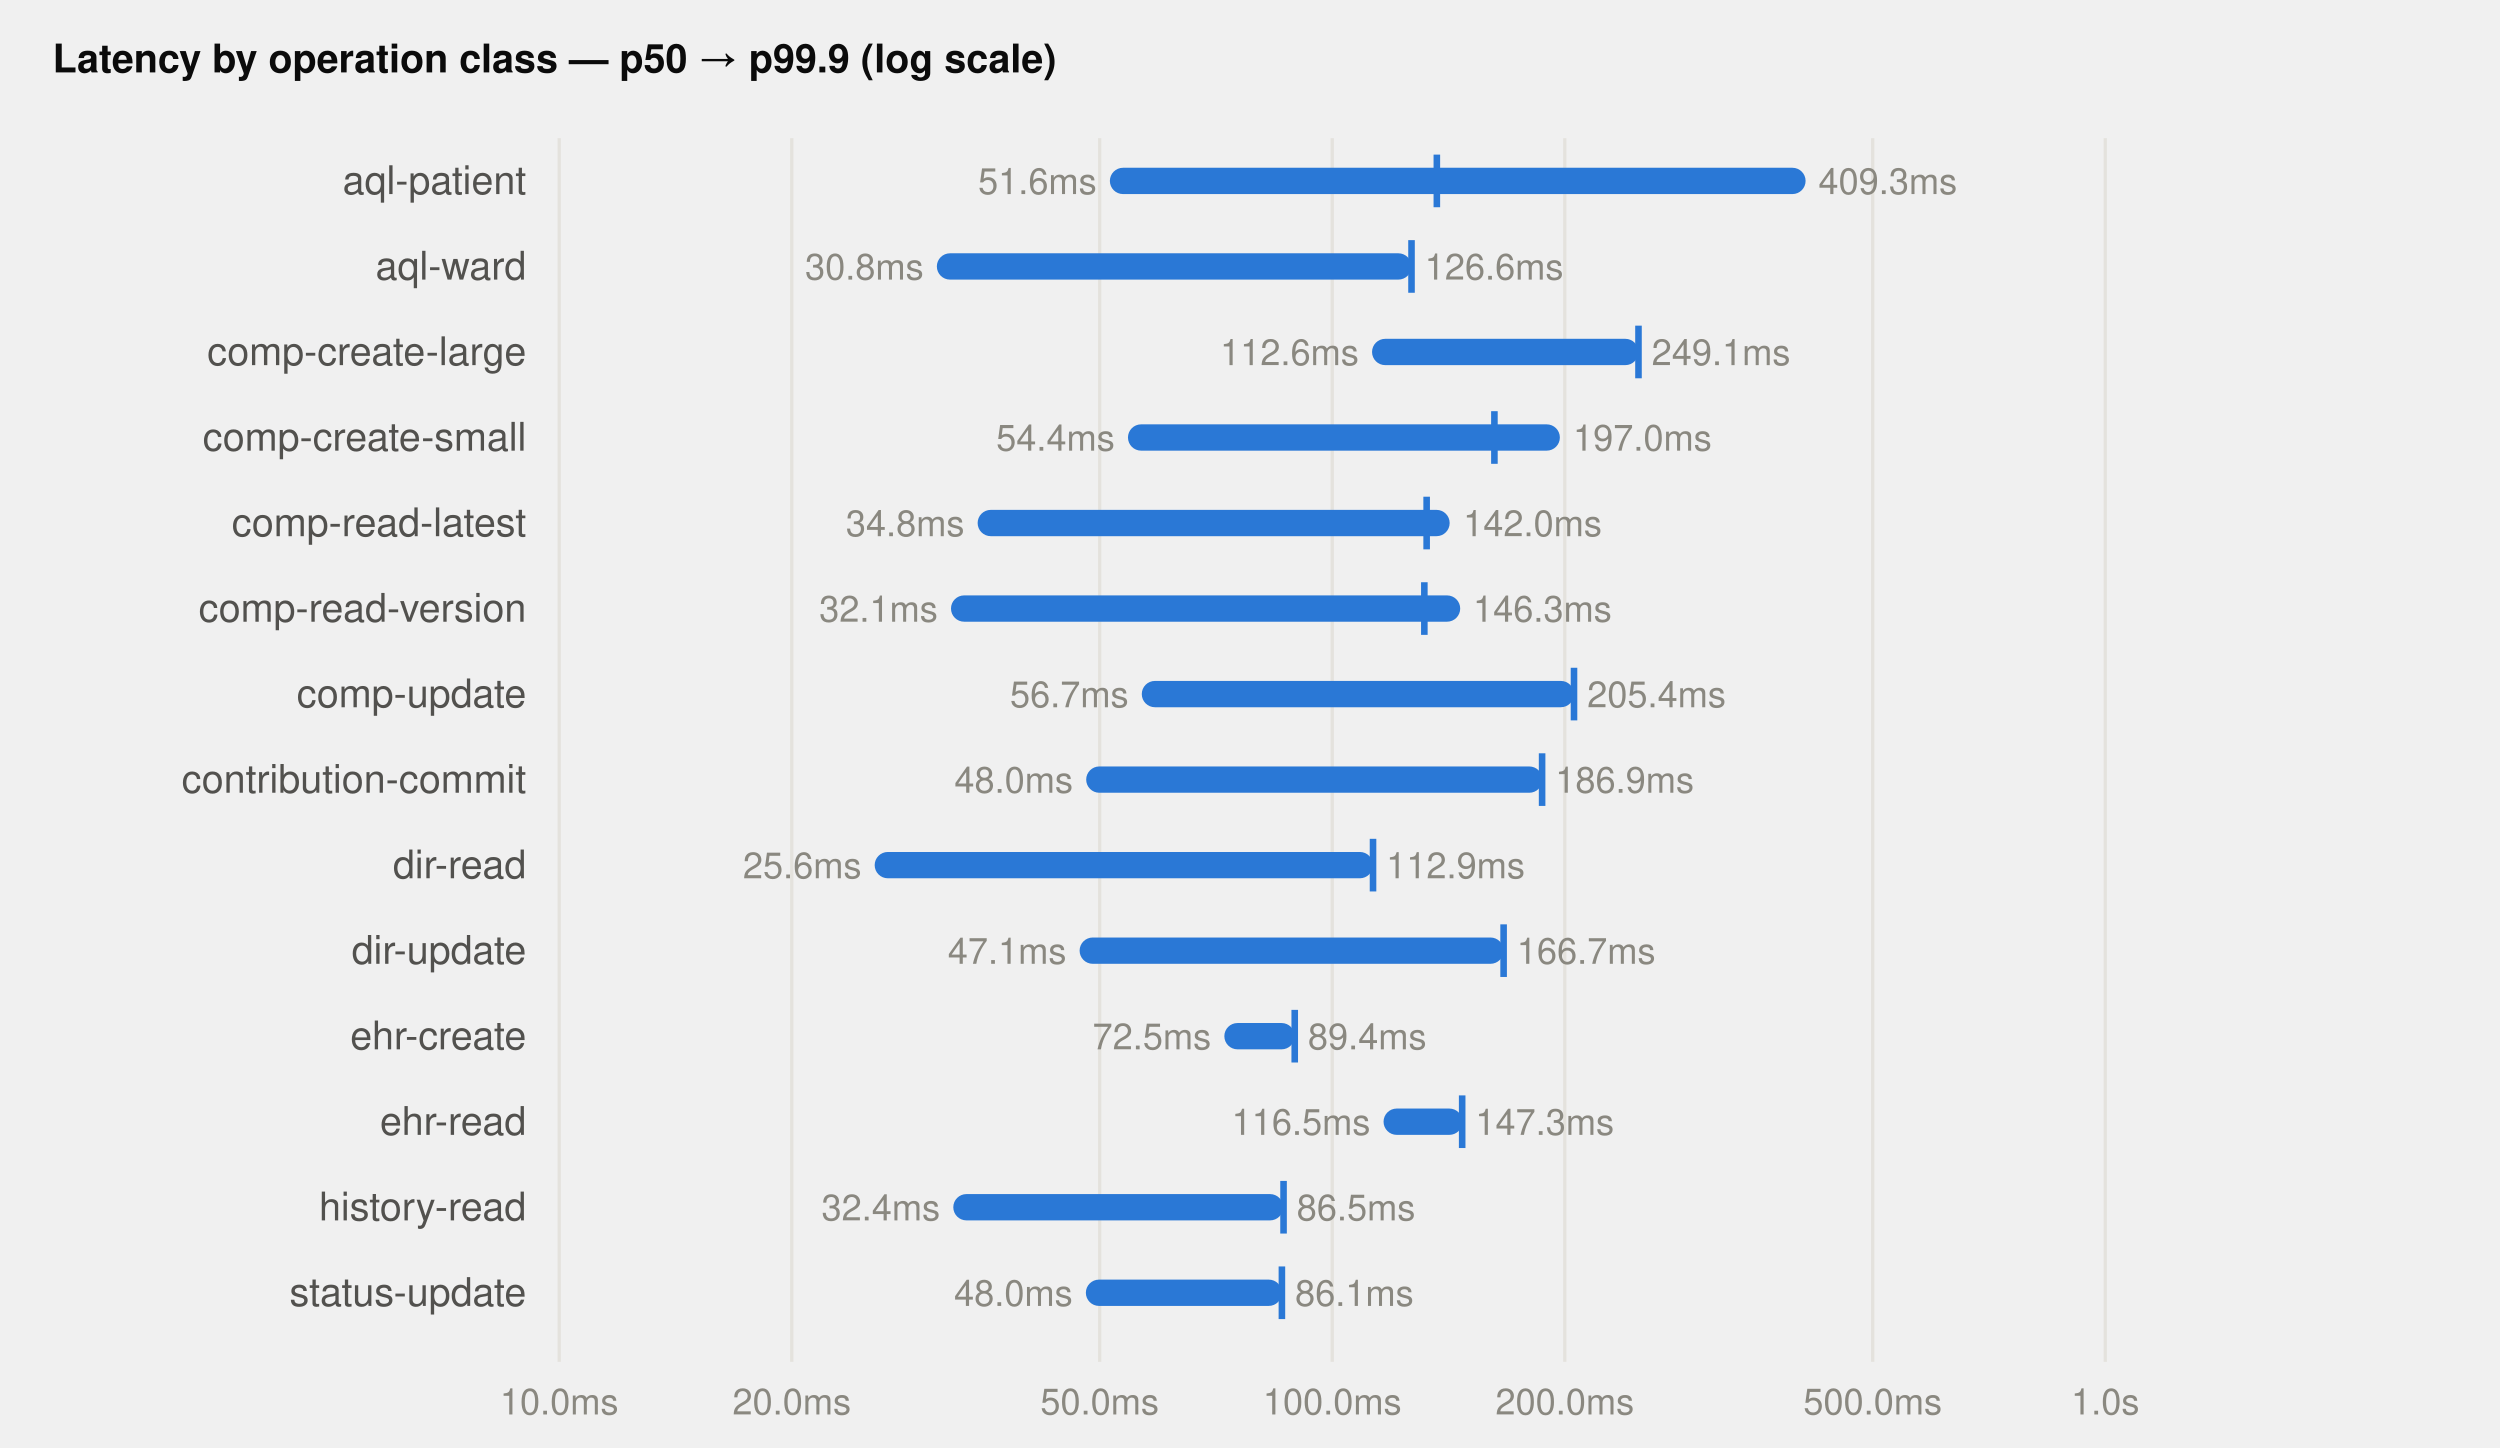
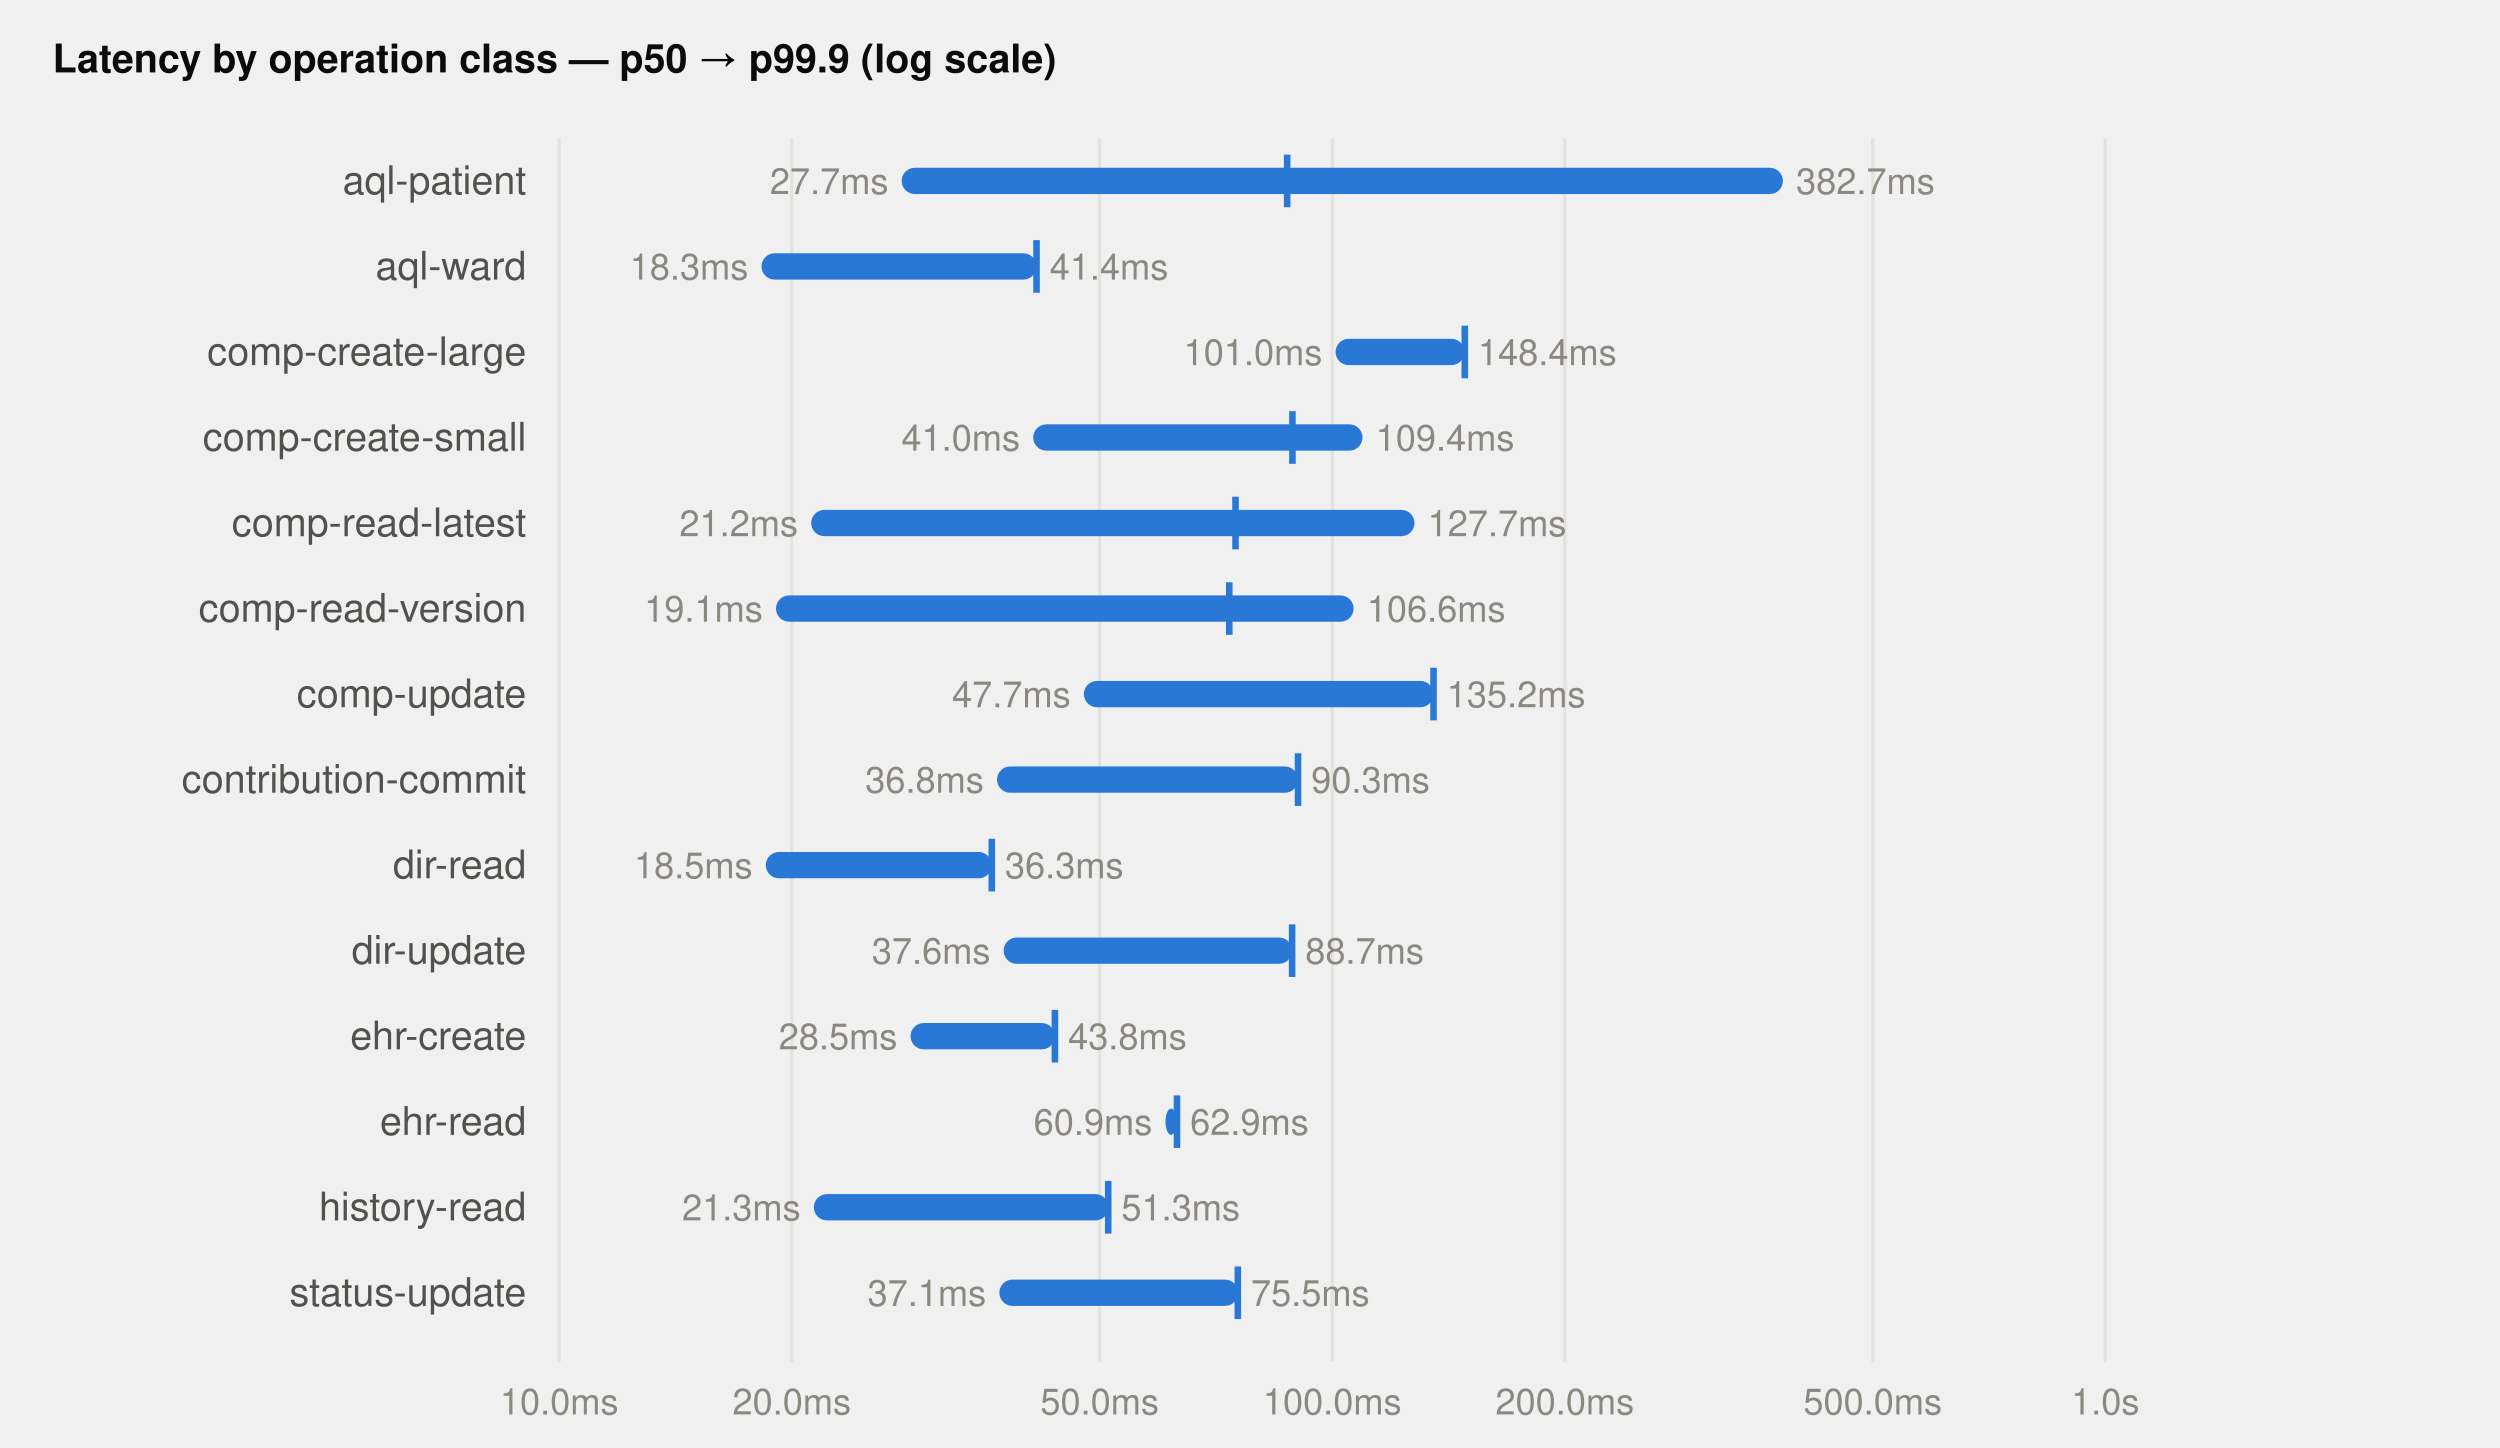
<svg xmlns="http://www.w3.org/2000/svg" viewBox="0 0 760 440" role="img" aria-label="Latency ranges per operation class">
  <style>
text { fill: #52514e; font: 12px -apple-system, 'Segoe UI', Helvetica, Arial, sans-serif; }
.title { fill: #0b0b0b; font-weight: 600; }
.muted { fill: #8a8880; font-size: 11px; }
.grid { stroke: #e4e2dd; stroke-width: 1; }
.s1 { fill: #2a78d6; } .s1s { stroke: #2a78d6; }
.s2 { fill: #1baf7a; } .s2s { stroke: #1baf7a; }
@media (prefers-color-scheme: dark) {
text { fill: #c3c2b7; }
.title { fill: #ffffff; }
.muted { fill: #8f8e85; }
.grid { stroke: #3a3a38; }
.s1 { fill: #3987e5; } .s1s { stroke: #3987e5; }
.s2 { fill: #199e70; } .s2s { stroke: #199e70; }
}
</style>
  <text x="16" y="22" class="title">Latency by operation class — p50 → p99.9 (log scale)</text>
  <line class="grid" x1="170.0" y1="42" x2="170.0" y2="414.0" />
  <text class="muted" x="170.0" y="430.0" text-anchor="middle">10.0ms</text>
  <line class="grid" x1="240.7" y1="42" x2="240.7" y2="414.0" />
  <text class="muted" x="240.7" y="430.0" text-anchor="middle">20.0ms</text>
  <line class="grid" x1="334.3" y1="42" x2="334.3" y2="414.0" />
  <text class="muted" x="334.3" y="430.0" text-anchor="middle">50.0ms</text>
  <line class="grid" x1="405.0" y1="42" x2="405.0" y2="414.0" />
  <text class="muted" x="405.0" y="430.0" text-anchor="middle">100.0ms</text>
  <line class="grid" x1="475.7" y1="42" x2="475.7" y2="414.0" />
  <text class="muted" x="475.7" y="430.0" text-anchor="middle">200.0ms</text>
  <line class="grid" x1="569.3" y1="42" x2="569.3" y2="414.0" />
  <text class="muted" x="569.3" y="430.0" text-anchor="middle">500.0ms</text>
  <line class="grid" x1="640.0" y1="42" x2="640.0" y2="414.0" />
  <text class="muted" x="640.0" y="430.0" text-anchor="middle">1.0s</text>
  <text x="160.0" y="59.0" text-anchor="end">aql-patient</text>
-   <rect class="s1" x="337.4" y="51.0" width="211.5" height="8" rx="4" />
-   <line class="s1s" x1="436.8" y1="47.0" x2="436.8" y2="63.0" stroke-width="2" />
-   <text class="muted" x="333.4" y="59.0" text-anchor="end">51.6ms</text>
-   <text class="muted" x="552.8" y="59.0">409.3ms</text>
+   <rect class="s1" x="274.1" y="51.0" width="267.9" height="8" rx="4" />
+   <line class="s1s" x1="391.3" y1="47.0" x2="391.3" y2="63.0" stroke-width="2" />
+   <text class="muted" x="270.1" y="59.0" text-anchor="end">27.7ms</text>
+   <text class="muted" x="546.0" y="59.0">382.7ms</text>
  <text x="160.0" y="85.0" text-anchor="end">aql-ward</text>
-   <rect class="s1" x="284.8" y="77.0" width="144.3" height="8" rx="4" />
-   <line class="s1s" x1="429.1" y1="73.0" x2="429.1" y2="89.0" stroke-width="2" />
-   <text class="muted" x="280.8" y="85.0" text-anchor="end">30.8ms</text>
-   <text class="muted" x="433.1" y="85.0">126.6ms</text>
+   <rect class="s1" x="231.5" y="77.0" width="83.6" height="8" rx="4" />
+   <line class="s1s" x1="315.1" y1="73.0" x2="315.1" y2="89.0" stroke-width="2" />
+   <text class="muted" x="227.5" y="85.0" text-anchor="end">18.3ms</text>
+   <text class="muted" x="319.1" y="85.0">41.4ms</text>
  <text x="160.0" y="111.0" text-anchor="end">comp-create-large</text>
-   <rect class="s1" x="417.1" y="103.0" width="81.0" height="8" rx="4" />
-   <line class="s1s" x1="498.1" y1="99.0" x2="498.1" y2="115.0" stroke-width="2" />
-   <text class="muted" x="413.1" y="111.0" text-anchor="end">112.6ms</text>
-   <text class="muted" x="502.1" y="111.0">249.1ms</text>
+   <rect class="s1" x="406.0" y="103.0" width="39.2" height="8" rx="4" />
+   <line class="s1s" x1="445.3" y1="99.0" x2="445.3" y2="115.0" stroke-width="2" />
+   <text class="muted" x="402.0" y="111.0" text-anchor="end">101.0ms</text>
+   <text class="muted" x="449.3" y="111.0">148.4ms</text>
  <text x="160.0" y="137.0" text-anchor="end">comp-create-small</text>
-   <rect class="s1" x="342.9" y="129.0" width="131.3" height="8" rx="4" />
-   <line class="s1s" x1="454.3" y1="125.0" x2="454.3" y2="141.0" stroke-width="2" />
-   <text class="muted" x="338.9" y="137.0" text-anchor="end">54.4ms</text>
-   <text class="muted" x="478.2" y="137.0">197.0ms</text>
+   <rect class="s1" x="314.1" y="129.0" width="100.1" height="8" rx="4" />
+   <line class="s1s" x1="392.9" y1="125.0" x2="392.9" y2="141.0" stroke-width="2" />
+   <text class="muted" x="310.1" y="137.0" text-anchor="end">41.0ms</text>
+   <text class="muted" x="418.2" y="137.0">109.4ms</text>
  <text x="160.0" y="163.0" text-anchor="end">comp-read-latest</text>
-   <rect class="s1" x="297.2" y="155.0" width="143.5" height="8" rx="4" />
-   <line class="s1s" x1="433.7" y1="151.0" x2="433.7" y2="167.0" stroke-width="2" />
-   <text class="muted" x="293.2" y="163.0" text-anchor="end">34.8ms</text>
-   <text class="muted" x="444.8" y="163.0">142.0ms</text>
+   <rect class="s1" x="246.6" y="155.0" width="183.4" height="8" rx="4" />
+   <line class="s1s" x1="375.6" y1="151.0" x2="375.6" y2="167.0" stroke-width="2" />
+   <text class="muted" x="242.6" y="163.0" text-anchor="end">21.2ms</text>
+   <text class="muted" x="434.0" y="163.0">127.7ms</text>
  <text x="160.0" y="189.0" text-anchor="end">comp-read-version</text>
-   <rect class="s1" x="289.1" y="181.0" width="154.8" height="8" rx="4" />
-   <line class="s1s" x1="433.0" y1="177.0" x2="433.0" y2="193.0" stroke-width="2" />
-   <text class="muted" x="285.1" y="189.0" text-anchor="end">32.1ms</text>
-   <text class="muted" x="447.8" y="189.0">146.3ms</text>
+   <rect class="s1" x="235.9" y="181.0" width="175.6" height="8" rx="4" />
+   <line class="s1s" x1="373.7" y1="177.0" x2="373.7" y2="193.0" stroke-width="2" />
+   <text class="muted" x="231.9" y="189.0" text-anchor="end">19.1ms</text>
+   <text class="muted" x="415.5" y="189.0">106.6ms</text>
  <text x="160.0" y="215.0" text-anchor="end">comp-update</text>
-   <rect class="s1" x="347.1" y="207.0" width="131.4" height="8" rx="4" />
-   <line class="s1s" x1="478.5" y1="203.0" x2="478.5" y2="219.0" stroke-width="2" />
-   <text class="muted" x="343.1" y="215.0" text-anchor="end">56.7ms</text>
-   <text class="muted" x="482.5" y="215.0">205.4ms</text>
+   <rect class="s1" x="329.5" y="207.0" width="106.3" height="8" rx="4" />
+   <line class="s1s" x1="435.8" y1="203.0" x2="435.8" y2="219.0" stroke-width="2" />
+   <text class="muted" x="325.5" y="215.0" text-anchor="end">47.7ms</text>
+   <text class="muted" x="439.8" y="215.0">135.2ms</text>
  <text x="160.0" y="241.0" text-anchor="end">contribution-commit</text>
-   <rect class="s1" x="330.2" y="233.0" width="138.7" height="8" rx="4" />
-   <line class="s1s" x1="468.8" y1="229.0" x2="468.8" y2="245.0" stroke-width="2" />
-   <text class="muted" x="326.2" y="241.0" text-anchor="end">48.0ms</text>
-   <text class="muted" x="472.8" y="241.0">186.9ms</text>
+   <rect class="s1" x="303.1" y="233.0" width="91.5" height="8" rx="4" />
+   <line class="s1s" x1="394.6" y1="229.0" x2="394.6" y2="245.0" stroke-width="2" />
+   <text class="muted" x="299.1" y="241.0" text-anchor="end">36.8ms</text>
+   <text class="muted" x="398.6" y="241.0">90.3ms</text>
  <text x="160.0" y="267.0" text-anchor="end">dir-read</text>
-   <rect class="s1" x="265.9" y="259.0" width="151.5" height="8" rx="4" />
-   <line class="s1s" x1="417.4" y1="255.0" x2="417.4" y2="271.0" stroke-width="2" />
-   <text class="muted" x="261.9" y="267.0" text-anchor="end">25.6ms</text>
-   <text class="muted" x="421.4" y="267.0">112.9ms</text>
+   <rect class="s1" x="232.8" y="259.0" width="68.7" height="8" rx="4" />
+   <line class="s1s" x1="301.5" y1="255.0" x2="301.5" y2="271.0" stroke-width="2" />
+   <text class="muted" x="228.8" y="267.0" text-anchor="end">18.5ms</text>
+   <text class="muted" x="305.5" y="267.0">36.3ms</text>
  <text x="160.0" y="293.0" text-anchor="end">dir-update</text>
-   <rect class="s1" x="328.2" y="285.0" width="128.9" height="8" rx="4" />
-   <line class="s1s" x1="457.1" y1="281.0" x2="457.1" y2="297.0" stroke-width="2" />
-   <text class="muted" x="324.2" y="293.0" text-anchor="end">47.1ms</text>
-   <text class="muted" x="461.1" y="293.0">166.7ms</text>
+   <rect class="s1" x="305.1" y="285.0" width="87.7" height="8" rx="4" />
+   <line class="s1s" x1="392.8" y1="281.0" x2="392.8" y2="297.0" stroke-width="2" />
+   <text class="muted" x="301.1" y="293.0" text-anchor="end">37.6ms</text>
+   <text class="muted" x="396.8" y="293.0">88.7ms</text>
  <text x="160.0" y="319.0" text-anchor="end">ehr-create</text>
-   <rect class="s1" x="372.2" y="311.0" width="21.4" height="8" rx="4" />
-   <line class="s1s" x1="393.6" y1="307.0" x2="393.6" y2="323.0" stroke-width="2" />
-   <text class="muted" x="368.2" y="319.0" text-anchor="end">72.5ms</text>
-   <text class="muted" x="397.6" y="319.0">89.4ms</text>
+   <rect class="s1" x="276.8" y="311.0" width="43.9" height="8" rx="4" />
+   <line class="s1s" x1="320.7" y1="307.0" x2="320.7" y2="323.0" stroke-width="2" />
+   <text class="muted" x="272.8" y="319.0" text-anchor="end">28.5ms</text>
+   <text class="muted" x="324.7" y="319.0">43.8ms</text>
  <text x="160.0" y="345.0" text-anchor="end">ehr-read</text>
-   <rect class="s1" x="420.6" y="337.0" width="24.0" height="8" rx="4" />
-   <line class="s1s" x1="444.5" y1="333.0" x2="444.5" y2="349.0" stroke-width="2" />
-   <text class="muted" x="416.6" y="345.0" text-anchor="end">116.5ms</text>
-   <text class="muted" x="448.5" y="345.0">147.3ms</text>
+   <rect class="s1" x="354.3" y="337.0" width="3.4" height="8" rx="4" />
+   <line class="s1s" x1="357.8" y1="333.0" x2="357.8" y2="349.0" stroke-width="2" />
+   <text class="muted" x="350.3" y="345.0" text-anchor="end">60.9ms</text>
+   <text class="muted" x="361.8" y="345.0">62.9ms</text>
  <text x="160.0" y="371.0" text-anchor="end">history-read</text>
-   <rect class="s1" x="289.8" y="363.0" width="100.3" height="8" rx="4" />
-   <line class="s1s" x1="390.2" y1="359.0" x2="390.2" y2="375.0" stroke-width="2" />
-   <text class="muted" x="285.8" y="371.0" text-anchor="end">32.4ms</text>
-   <text class="muted" x="394.2" y="371.0">86.5ms</text>
+   <rect class="s1" x="247.4" y="363.0" width="89.6" height="8" rx="4" />
+   <line class="s1s" x1="336.9" y1="359.0" x2="336.9" y2="375.0" stroke-width="2" />
+   <text class="muted" x="243.4" y="371.0" text-anchor="end">21.3ms</text>
+   <text class="muted" x="340.9" y="371.0">51.3ms</text>
  <text x="160.0" y="397.0" text-anchor="end">status-update</text>
-   <rect class="s1" x="330.1" y="389.0" width="59.6" height="8" rx="4" />
-   <line class="s1s" x1="389.7" y1="385.0" x2="389.7" y2="401.0" stroke-width="2" />
-   <text class="muted" x="326.1" y="397.0" text-anchor="end">48.0ms</text>
-   <text class="muted" x="393.7" y="397.0">86.1ms</text>
+   <rect class="s1" x="303.8" y="389.0" width="72.6" height="8" rx="4" />
+   <line class="s1s" x1="376.3" y1="385.0" x2="376.3" y2="401.0" stroke-width="2" />
+   <text class="muted" x="299.8" y="397.0" text-anchor="end">37.1ms</text>
+   <text class="muted" x="380.3" y="397.0">75.5ms</text>
</svg>
